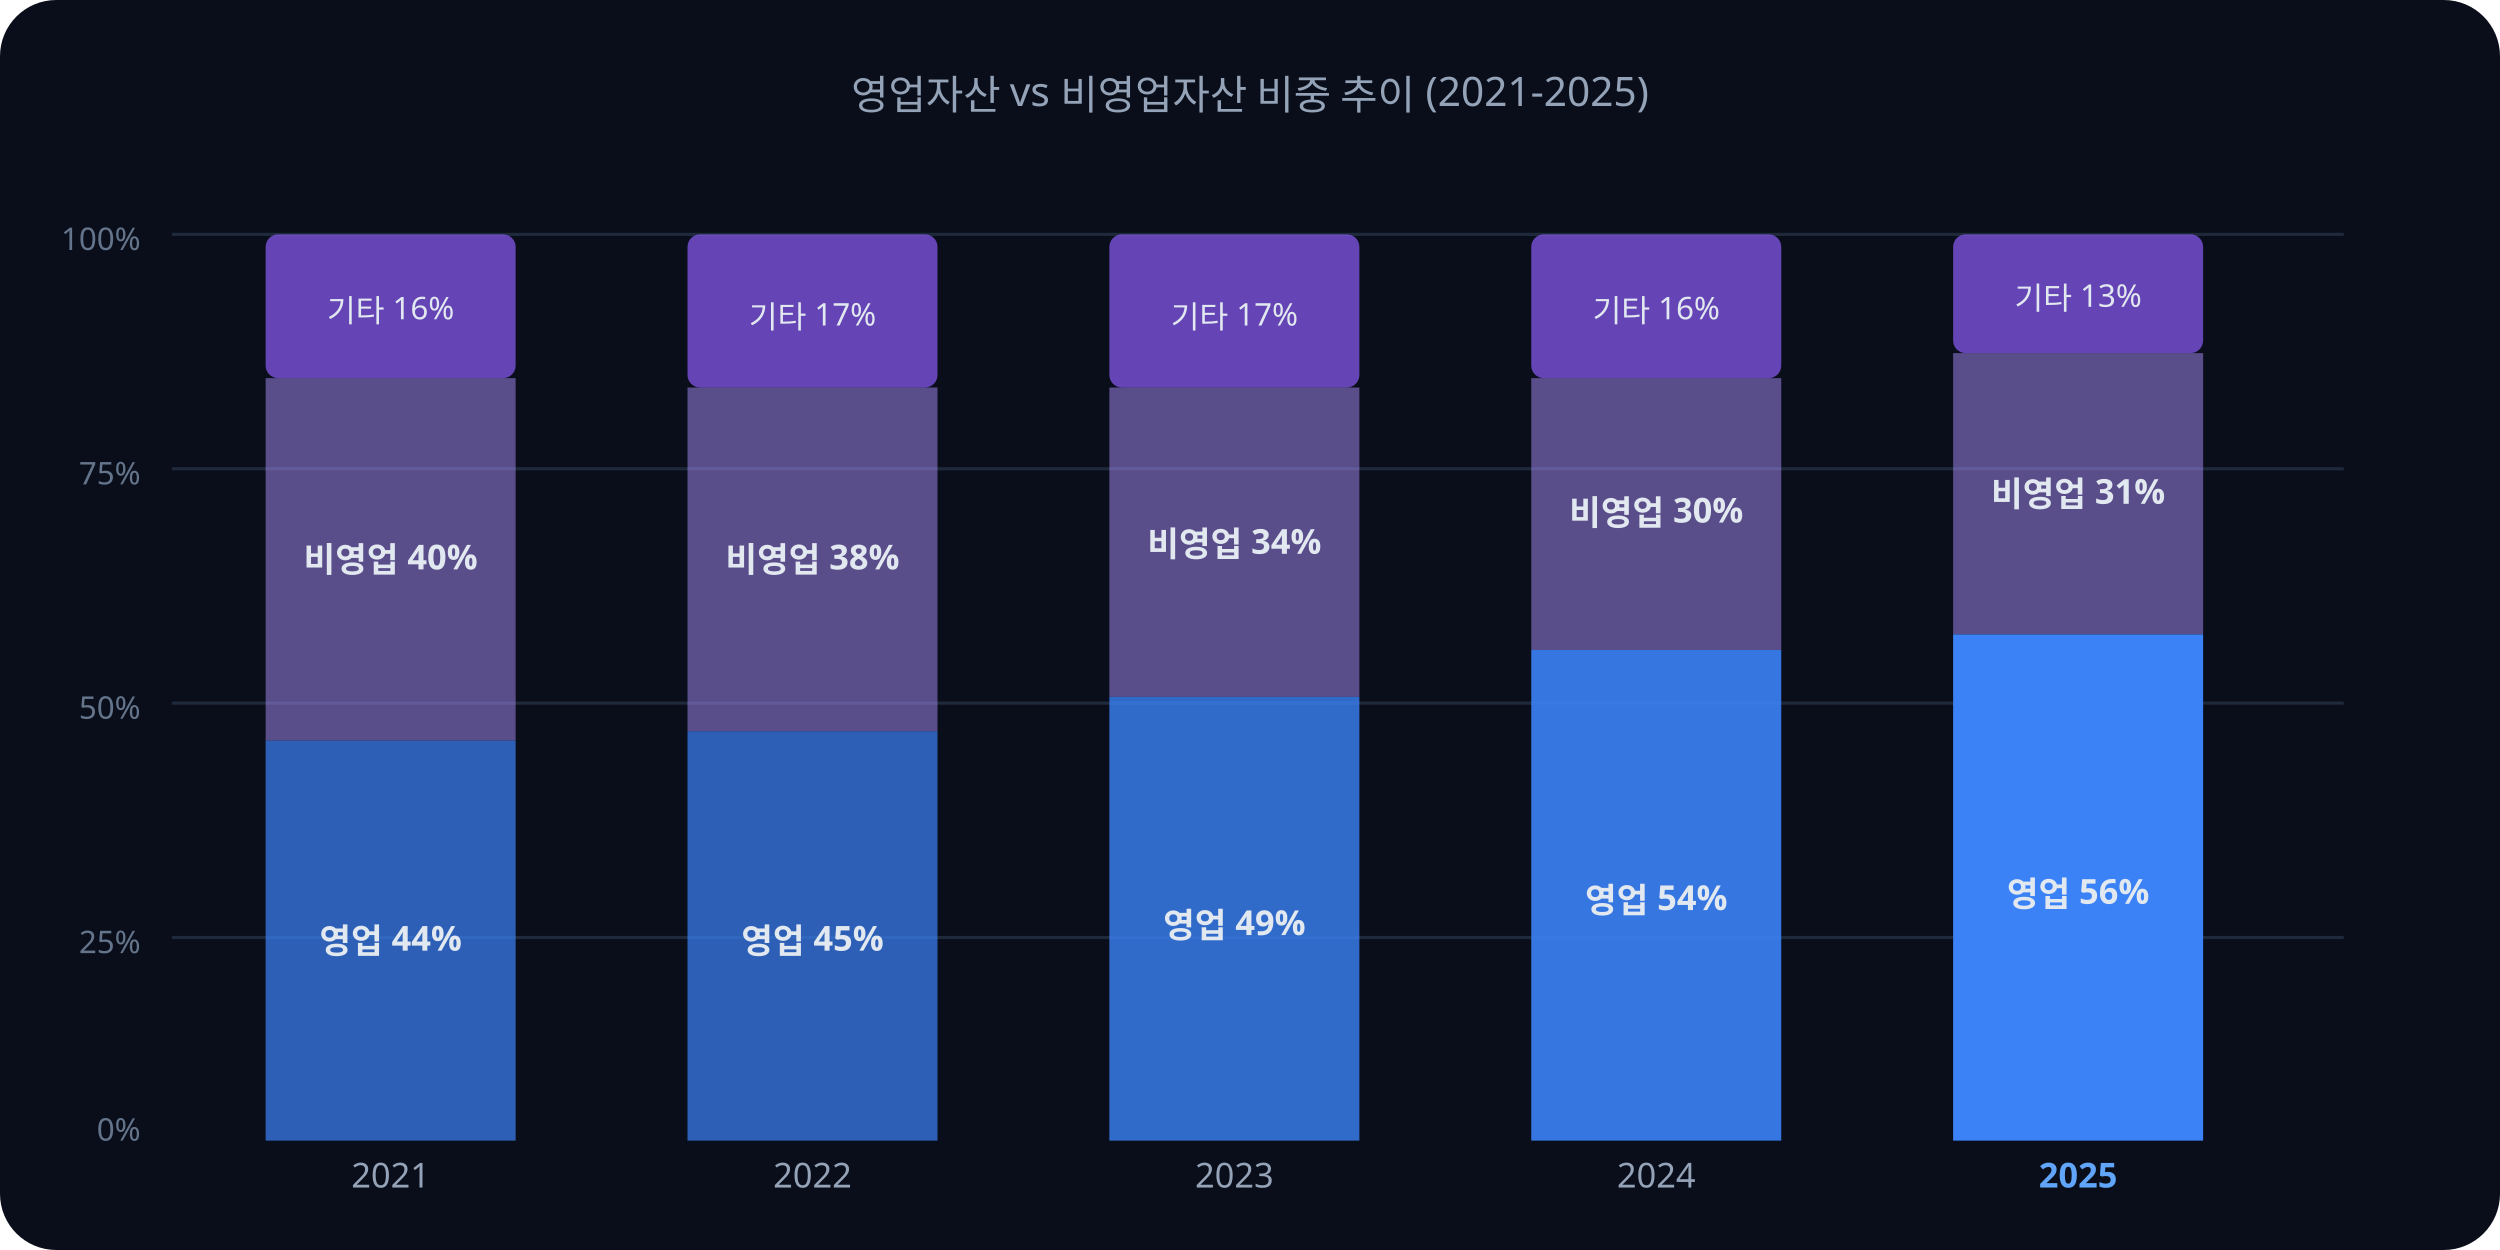
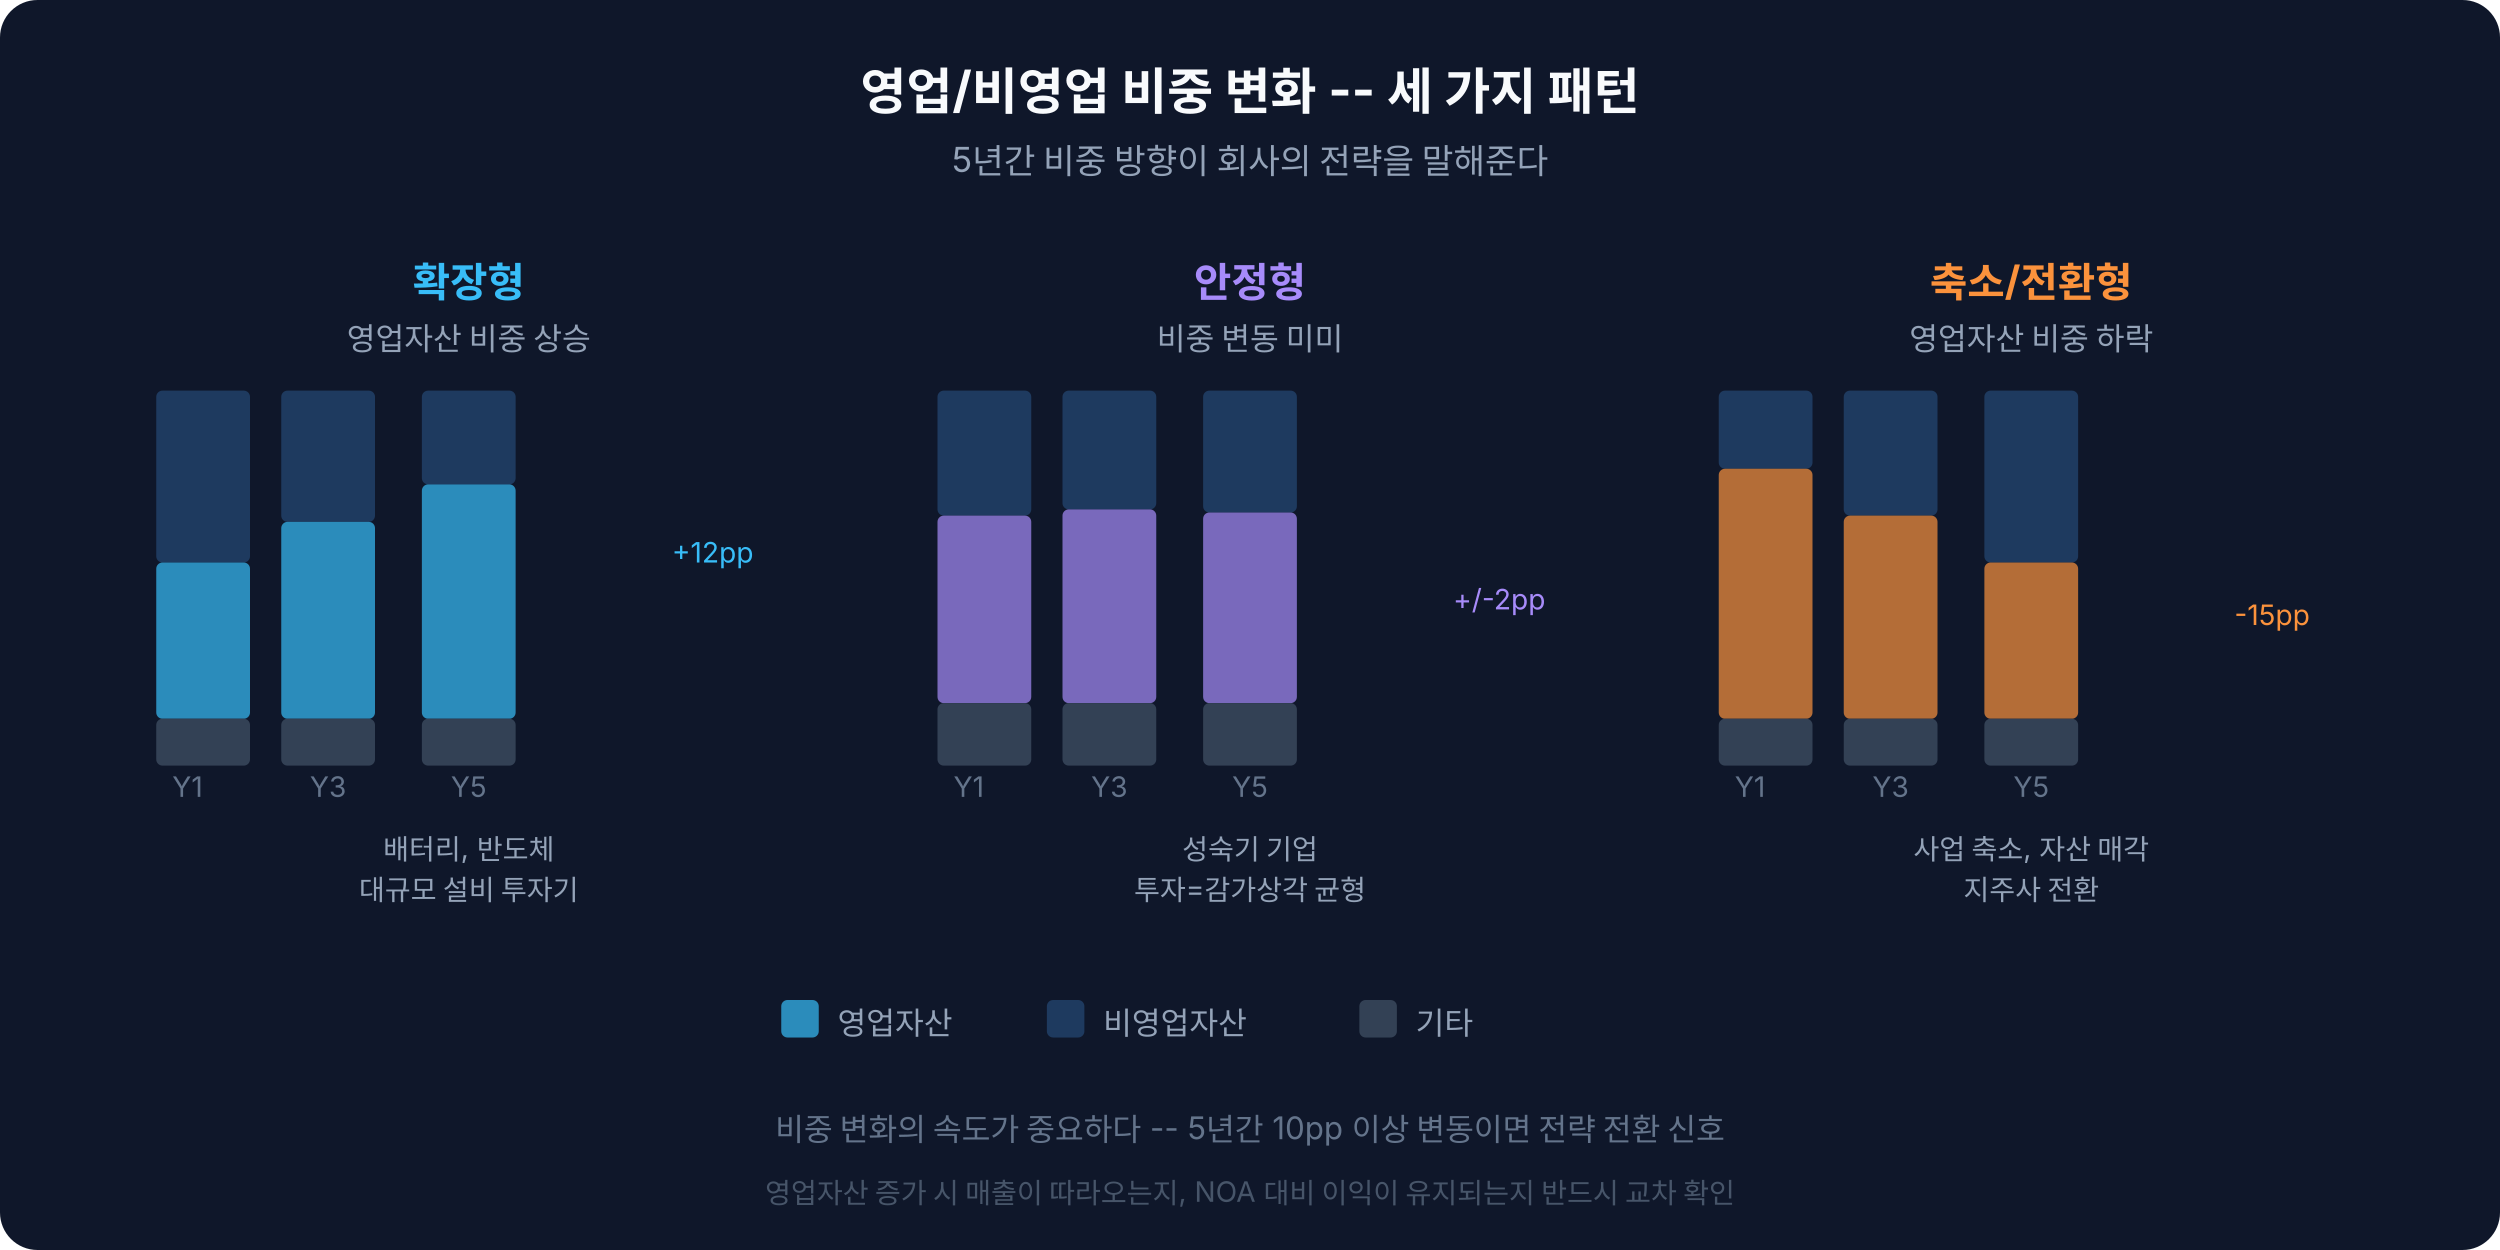
- <svg xmlns="http://www.w3.org/2000/svg" viewBox="0 0 800 400" fill="none">
-   <rect width="800" height="400" rx="18" fill="#0a0e1a" />
-   <text x="400" y="35" text-anchor="middle" fill="#94a3b8" font-size="13" font-family="system-ui">영업자산 vs 비영업자산 비중 추이 (2021-2025)</text>
-   <text x="45" y="80" text-anchor="end" fill="#64748b" font-size="10" font-family="system-ui">100%</text>
-   <text x="45" y="155" text-anchor="end" fill="#64748b" font-size="10" font-family="system-ui">75%</text>
-   <text x="45" y="230" text-anchor="end" fill="#64748b" font-size="10" font-family="system-ui">50%</text>
-   <text x="45" y="305" text-anchor="end" fill="#64748b" font-size="10" font-family="system-ui">25%</text>
-   <text x="45" y="365" text-anchor="end" fill="#64748b" font-size="10" font-family="system-ui">0%</text>
-   <line x1="55" y1="75" x2="750" y2="75" stroke="#1e293b" stroke-width="1" />
-   <line x1="55" y1="150" x2="750" y2="150" stroke="#1e293b" stroke-width="1" />
-   <line x1="55" y1="225" x2="750" y2="225" stroke="#1e293b" stroke-width="1" />
-   <line x1="55" y1="300" x2="750" y2="300" stroke="#1e293b" stroke-width="1" />
-   <rect x="85" y="75" width="80" height="46" rx="4" fill="#8b5cf6" opacity="0.7" />
-   <text x="125" y="103" text-anchor="middle" fill="#e2e8f0" font-size="10" font-family="system-ui">기타 16%</text>
-   <rect x="85" y="121" width="80" height="116" rx="0" fill="#a78bfa" opacity="0.5" />
-   <text x="125" y="183" text-anchor="middle" fill="#e2e8f0" font-size="11" font-weight="bold" font-family="system-ui">비영업 40%</text>
-   <rect x="85" y="237" width="80" height="128" rx="0" fill="#3b82f6" opacity="0.7" />
-   <text x="125" y="305" text-anchor="middle" fill="#e2e8f0" font-size="11" font-weight="bold" font-family="system-ui">영업 44%</text>
-   <text x="125" y="380" text-anchor="middle" fill="#94a3b8" font-size="11" font-family="system-ui">2021</text>
-   <rect x="220" y="75" width="80" height="49" rx="4" fill="#8b5cf6" opacity="0.7" />
-   <text x="260" y="105" text-anchor="middle" fill="#e2e8f0" font-size="10" font-family="system-ui">기타 17%</text>
-   <rect x="220" y="124" width="80" height="110" rx="0" fill="#a78bfa" opacity="0.5" />
-   <text x="260" y="183" text-anchor="middle" fill="#e2e8f0" font-size="11" font-weight="bold" font-family="system-ui">비영업 38%</text>
-   <rect x="220" y="234" width="80" height="131" rx="0" fill="#3b82f6" opacity="0.7" />
-   <text x="260" y="305" text-anchor="middle" fill="#e2e8f0" font-size="11" font-weight="bold" font-family="system-ui">영업 45%</text>
-   <text x="260" y="380" text-anchor="middle" fill="#94a3b8" font-size="11" font-family="system-ui">2022</text>
-   <rect x="355" y="75" width="80" height="49" rx="4" fill="#8b5cf6" opacity="0.7" />
-   <text x="395" y="105" text-anchor="middle" fill="#e2e8f0" font-size="10" font-family="system-ui">기타 17%</text>
-   <rect x="355" y="124" width="80" height="99" rx="0" fill="#a78bfa" opacity="0.5" />
-   <text x="395" y="178" text-anchor="middle" fill="#e2e8f0" font-size="11" font-weight="bold" font-family="system-ui">비영업 34%</text>
-   <rect x="355" y="223" width="80" height="142" rx="0" fill="#3b82f6" opacity="0.8" />
-   <text x="395" y="300" text-anchor="middle" fill="#e2e8f0" font-size="11" font-weight="bold" font-family="system-ui">영업 49%</text>
-   <text x="395" y="380" text-anchor="middle" fill="#94a3b8" font-size="11" font-family="system-ui">2023</text>
-   <rect x="490" y="75" width="80" height="46" rx="4" fill="#8b5cf6" opacity="0.7" />
-   <text x="530" y="103" text-anchor="middle" fill="#e2e8f0" font-size="10" font-family="system-ui">기타 16%</text>
-   <rect x="490" y="121" width="80" height="87" rx="0" fill="#a78bfa" opacity="0.5" />
-   <text x="530" y="168" text-anchor="middle" fill="#e2e8f0" font-size="11" font-weight="bold" font-family="system-ui">비영업 30%</text>
-   <rect x="490" y="208" width="80" height="157" rx="0" fill="#3b82f6" opacity="0.9" />
-   <text x="530" y="292" text-anchor="middle" fill="#e2e8f0" font-size="11" font-weight="bold" font-family="system-ui">영업 54%</text>
-   <text x="530" y="380" text-anchor="middle" fill="#94a3b8" font-size="11" font-family="system-ui">2024</text>
-   <rect x="625" y="75" width="80" height="38" rx="4" fill="#8b5cf6" opacity="0.7" />
-   <text x="665" y="99" text-anchor="middle" fill="#e2e8f0" font-size="10" font-family="system-ui">기타 13%</text>
-   <rect x="625" y="113" width="80" height="90" rx="0" fill="#a78bfa" opacity="0.5" />
-   <text x="665" y="162" text-anchor="middle" fill="#e2e8f0" font-size="11" font-weight="bold" font-family="system-ui">비영업 31%</text>
-   <rect x="625" y="203" width="80" height="162" rx="0" fill="#3b82f6" />
-   <text x="665" y="290" text-anchor="middle" fill="#e2e8f0" font-size="11" font-weight="bold" font-family="system-ui">영업 56%</text>
-   <text x="665" y="380" text-anchor="middle" fill="#60a5fa" font-size="11" font-weight="bold" font-family="system-ui">2025</text>
+ <svg xmlns="http://www.w3.org/2000/svg" viewBox="0 0 800 400" font-family="Pretendard, -apple-system, sans-serif">
+   <rect width="800" height="400" rx="12" fill="#0f172a" />
+   <text x="400" y="35" text-anchor="middle" fill="#f8fafc" font-size="16" font-weight="700">영업/비영업 비중 변화 -- 세 가지 패턴</text>
+   <text x="400" y="55" text-anchor="middle" fill="#94a3b8" font-size="11">5년간 비중 방향이 회사의 전략을 말해준다</text>
+   <g transform="translate(40,80)">
+     <text x="110" y="15" text-anchor="middle" fill="#38bdf8" font-size="13" font-weight="700">확장형</text>
+     <text x="110" y="32" text-anchor="middle" fill="#94a3b8" font-size="10">영업자산 비중 상승</text>
+     <g transform="translate(10,45)">
+       <text x="10" y="130" text-anchor="middle" fill="#64748b" font-size="9">Y1</text>
+       <rect x="0" y="0" width="30" height="55" rx="2" fill="#1e3a5f" />
+       <rect x="0" y="55" width="30" height="50" rx="2" fill="#38bdf8" opacity="0.7" />
+       <rect x="0" y="105" width="30" height="15" rx="2" fill="#334155" />
+       <text x="55" y="130" text-anchor="middle" fill="#64748b" font-size="9">Y3</text>
+       <rect x="40" y="0" width="30" height="42" rx="2" fill="#1e3a5f" />
+       <rect x="40" y="42" width="30" height="63" rx="2" fill="#38bdf8" opacity="0.7" />
+       <rect x="40" y="105" width="30" height="15" rx="2" fill="#334155" />
+       <text x="100" y="130" text-anchor="middle" fill="#64748b" font-size="9">Y5</text>
+       <rect x="85" y="0" width="30" height="30" rx="2" fill="#1e3a5f" />
+       <rect x="85" y="30" width="30" height="75" rx="2" fill="#38bdf8" opacity="0.7" />
+       <rect x="85" y="105" width="30" height="15" rx="2" fill="#334155" />
+       <text x="165" y="55" fill="#38bdf8" font-size="9">+12pp</text>
+     </g>
+     <text x="110" y="195" text-anchor="middle" fill="#94a3b8" font-size="9">배터리, 반도체</text>
+     <text x="110" y="208" text-anchor="middle" fill="#94a3b8" font-size="9">대규모 설비 투자기</text>
+   </g>
+   <g transform="translate(290,80)">
+     <text x="110" y="15" text-anchor="middle" fill="#a78bfa" font-size="13" font-weight="700">안정형</text>
+     <text x="110" y="32" text-anchor="middle" fill="#94a3b8" font-size="10">비중 변동 미미</text>
+     <g transform="translate(10,45)">
+       <text x="10" y="130" text-anchor="middle" fill="#64748b" font-size="9">Y1</text>
+       <rect x="0" y="0" width="30" height="40" rx="2" fill="#1e3a5f" />
+       <rect x="0" y="40" width="30" height="60" rx="2" fill="#a78bfa" opacity="0.7" />
+       <rect x="0" y="100" width="30" height="20" rx="2" fill="#334155" />
+       <text x="55" y="130" text-anchor="middle" fill="#64748b" font-size="9">Y3</text>
+       <rect x="40" y="0" width="30" height="38" rx="2" fill="#1e3a5f" />
+       <rect x="40" y="38" width="30" height="62" rx="2" fill="#a78bfa" opacity="0.7" />
+       <rect x="40" y="100" width="30" height="20" rx="2" fill="#334155" />
+       <text x="100" y="130" text-anchor="middle" fill="#64748b" font-size="9">Y5</text>
+       <rect x="85" y="0" width="30" height="39" rx="2" fill="#1e3a5f" />
+       <rect x="85" y="39" width="30" height="61" rx="2" fill="#a78bfa" opacity="0.7" />
+       <rect x="85" y="100" width="30" height="20" rx="2" fill="#334155" />
+       <text x="165" y="70" fill="#a78bfa" font-size="9">+/-2pp</text>
+     </g>
+     <text x="110" y="195" text-anchor="middle" fill="#94a3b8" font-size="9">성숙기 기업</text>
+     <text x="110" y="208" text-anchor="middle" fill="#94a3b8" font-size="9">투자=감가상각 균형</text>
+   </g>
+   <g transform="translate(540,80)">
+     <text x="110" y="15" text-anchor="middle" fill="#fb923c" font-size="13" font-weight="700">축소/전환형</text>
+     <text x="110" y="32" text-anchor="middle" fill="#94a3b8" font-size="10">영업자산 비중 하락</text>
+     <g transform="translate(10,45)">
+       <text x="10" y="130" text-anchor="middle" fill="#64748b" font-size="9">Y1</text>
+       <rect x="0" y="0" width="30" height="25" rx="2" fill="#1e3a5f" />
+       <rect x="0" y="25" width="30" height="80" rx="2" fill="#fb923c" opacity="0.7" />
+       <rect x="0" y="105" width="30" height="15" rx="2" fill="#334155" />
+       <text x="55" y="130" text-anchor="middle" fill="#64748b" font-size="9">Y3</text>
+       <rect x="40" y="0" width="30" height="40" rx="2" fill="#1e3a5f" />
+       <rect x="40" y="40" width="30" height="65" rx="2" fill="#fb923c" opacity="0.7" />
+       <rect x="40" y="105" width="30" height="15" rx="2" fill="#334155" />
+       <text x="100" y="130" text-anchor="middle" fill="#64748b" font-size="9">Y5</text>
+       <rect x="85" y="0" width="30" height="55" rx="2" fill="#1e3a5f" />
+       <rect x="85" y="55" width="30" height="50" rx="2" fill="#fb923c" opacity="0.7" />
+       <rect x="85" y="105" width="30" height="15" rx="2" fill="#334155" />
+       <text x="165" y="75" fill="#fb923c" font-size="9">-15pp</text>
+     </g>
+     <text x="110" y="195" text-anchor="middle" fill="#94a3b8" font-size="9">사업 축소, 자산 매각</text>
+     <text x="110" y="208" text-anchor="middle" fill="#94a3b8" font-size="9">지주사 전환</text>
+   </g>
+   <g transform="translate(250,320)">
+     <rect x="0" y="0" width="12" height="12" rx="2" fill="#38bdf8" opacity="0.7" />
+     <text x="18" y="11" fill="#94a3b8" font-size="10">영업자산</text>
+     <rect x="85" y="0" width="12" height="12" rx="2" fill="#1e3a5f" />
+     <text x="103" y="11" fill="#94a3b8" font-size="10">비영업자산</text>
+     <rect x="185" y="0" width="12" height="12" rx="2" fill="#334155" />
+     <text x="203" y="11" fill="#94a3b8" font-size="10">기타</text>
+   </g>
+   <text x="400" y="365" text-anchor="middle" fill="#64748b" font-size="10">비중 변화의 속도가 중요하다 -- 5년간 10pp 이상 변동이면 전략 전환 신호</text>
+   <text x="400" y="385" text-anchor="middle" fill="#475569" font-size="9">영업자산 증가 시 매출이 따라오는지, NOA 대비 이익이 유지되는지 반드시 교차 확인</text>
</svg>
